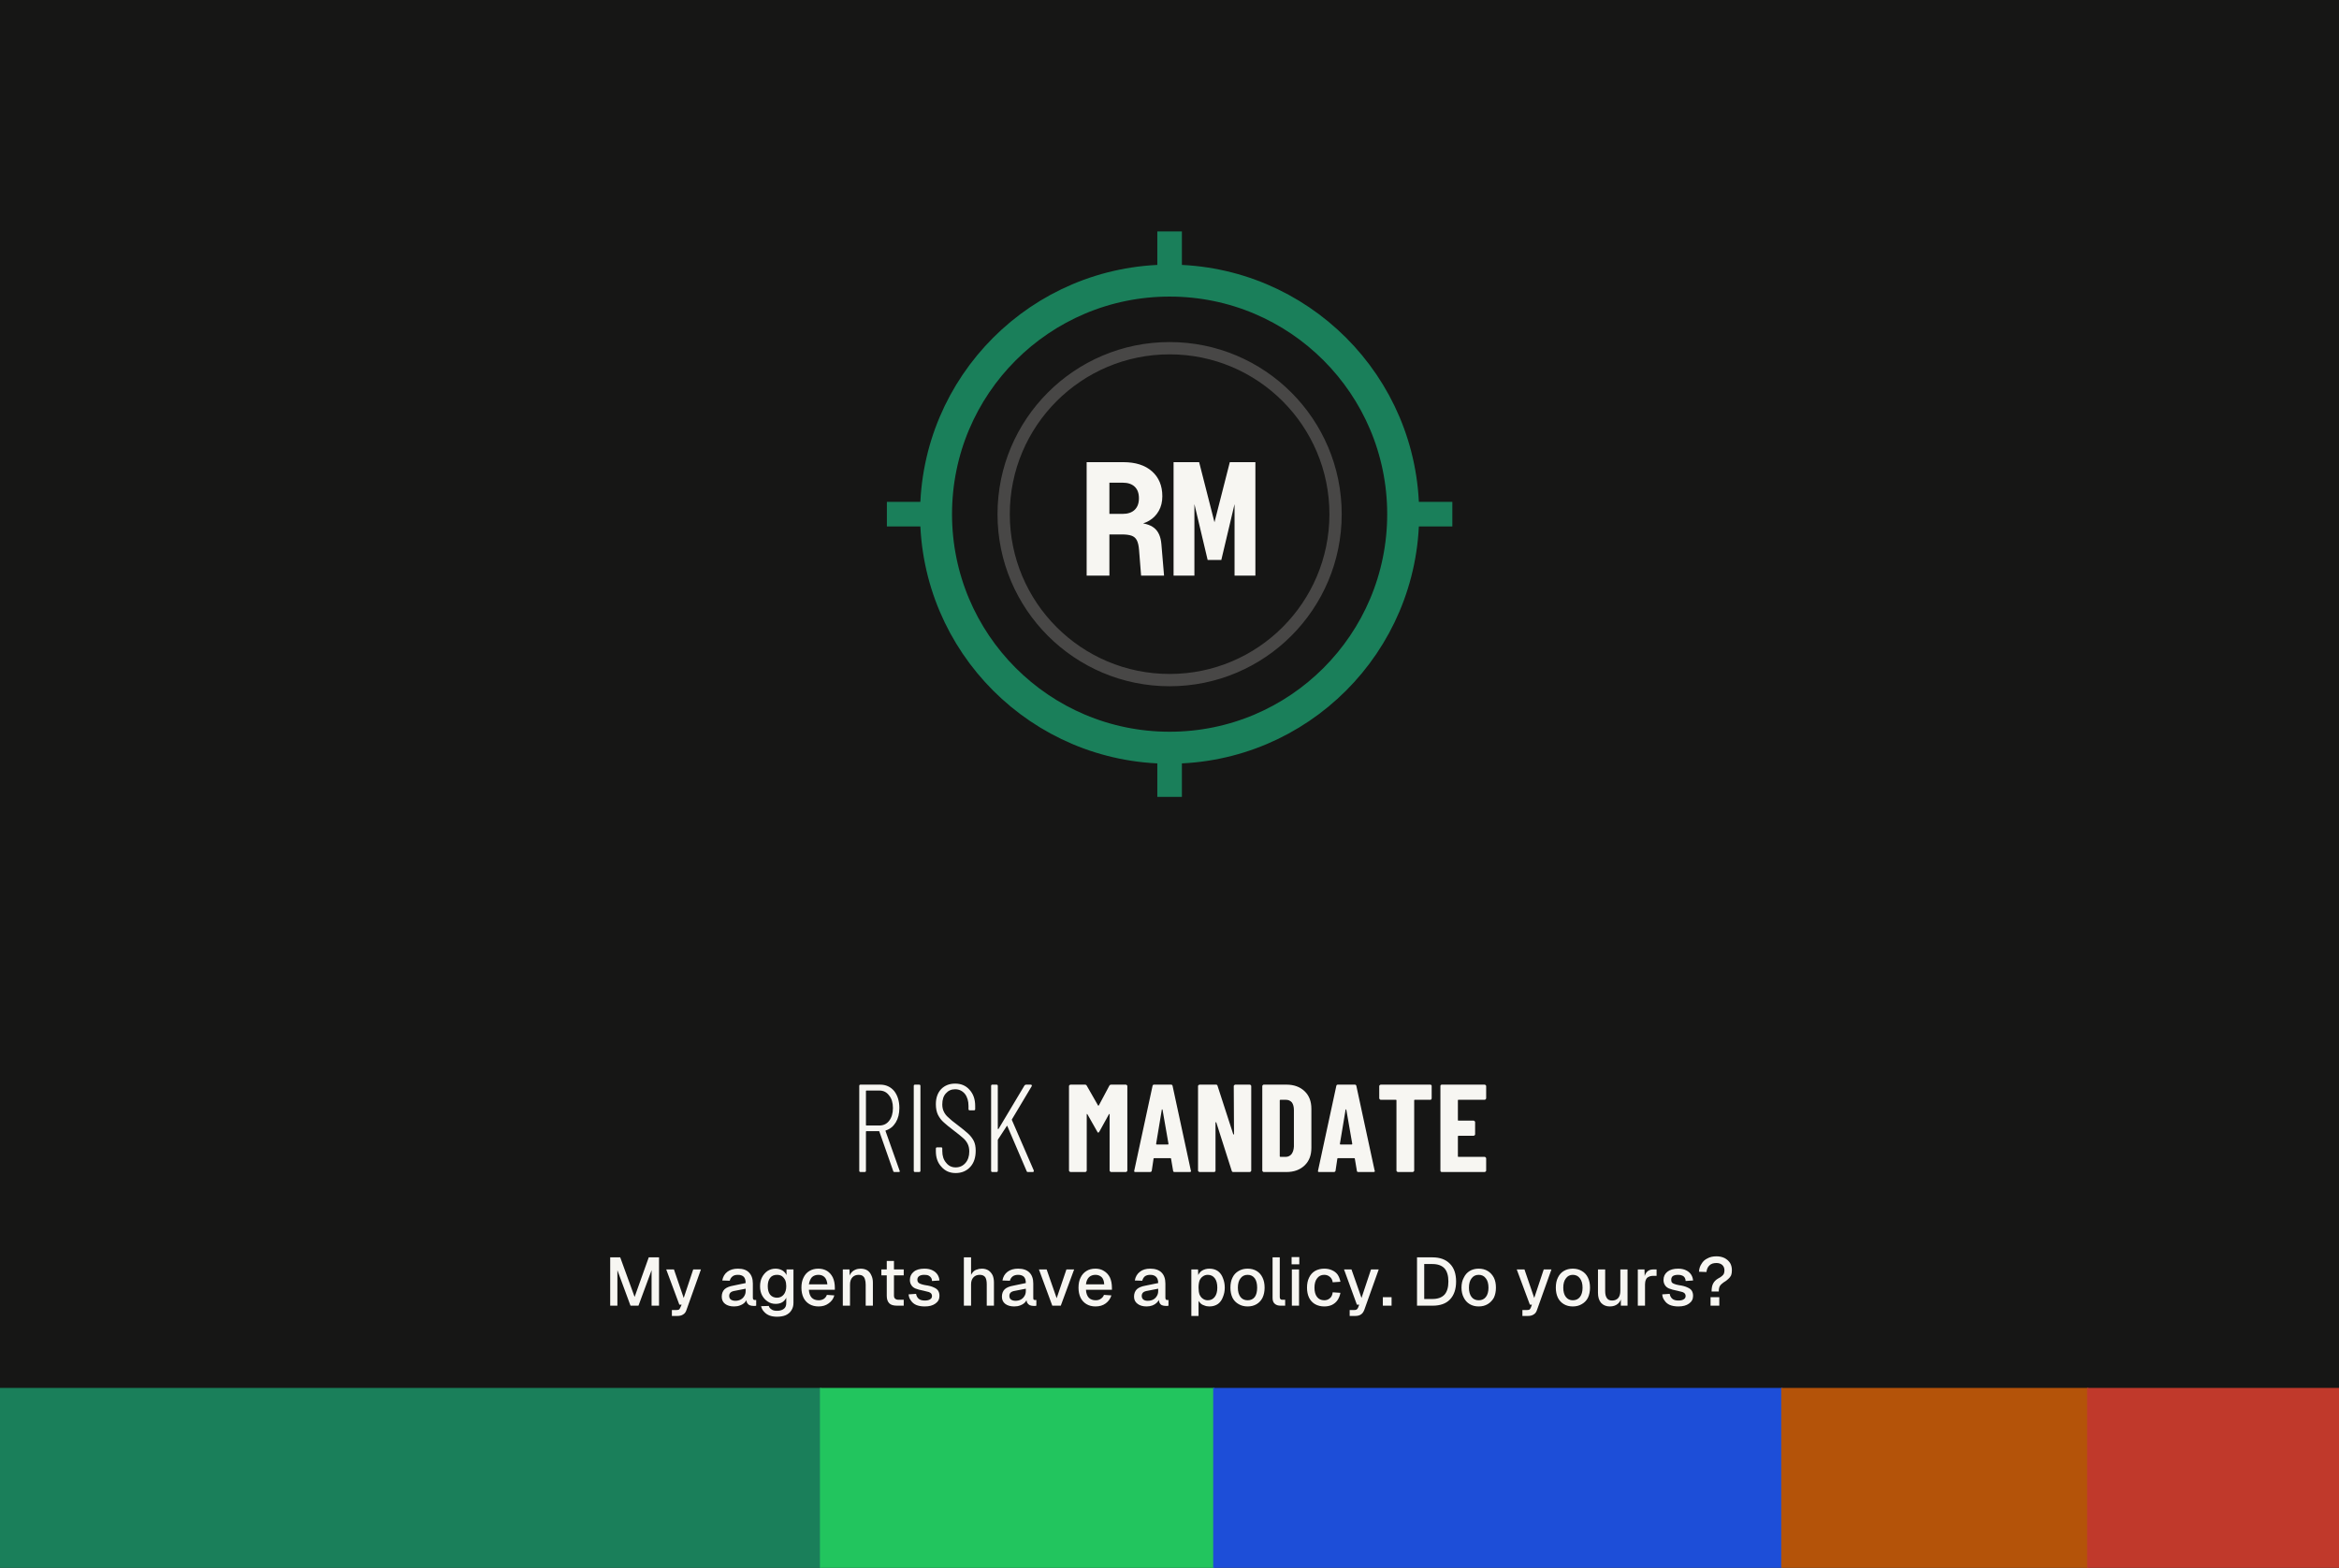
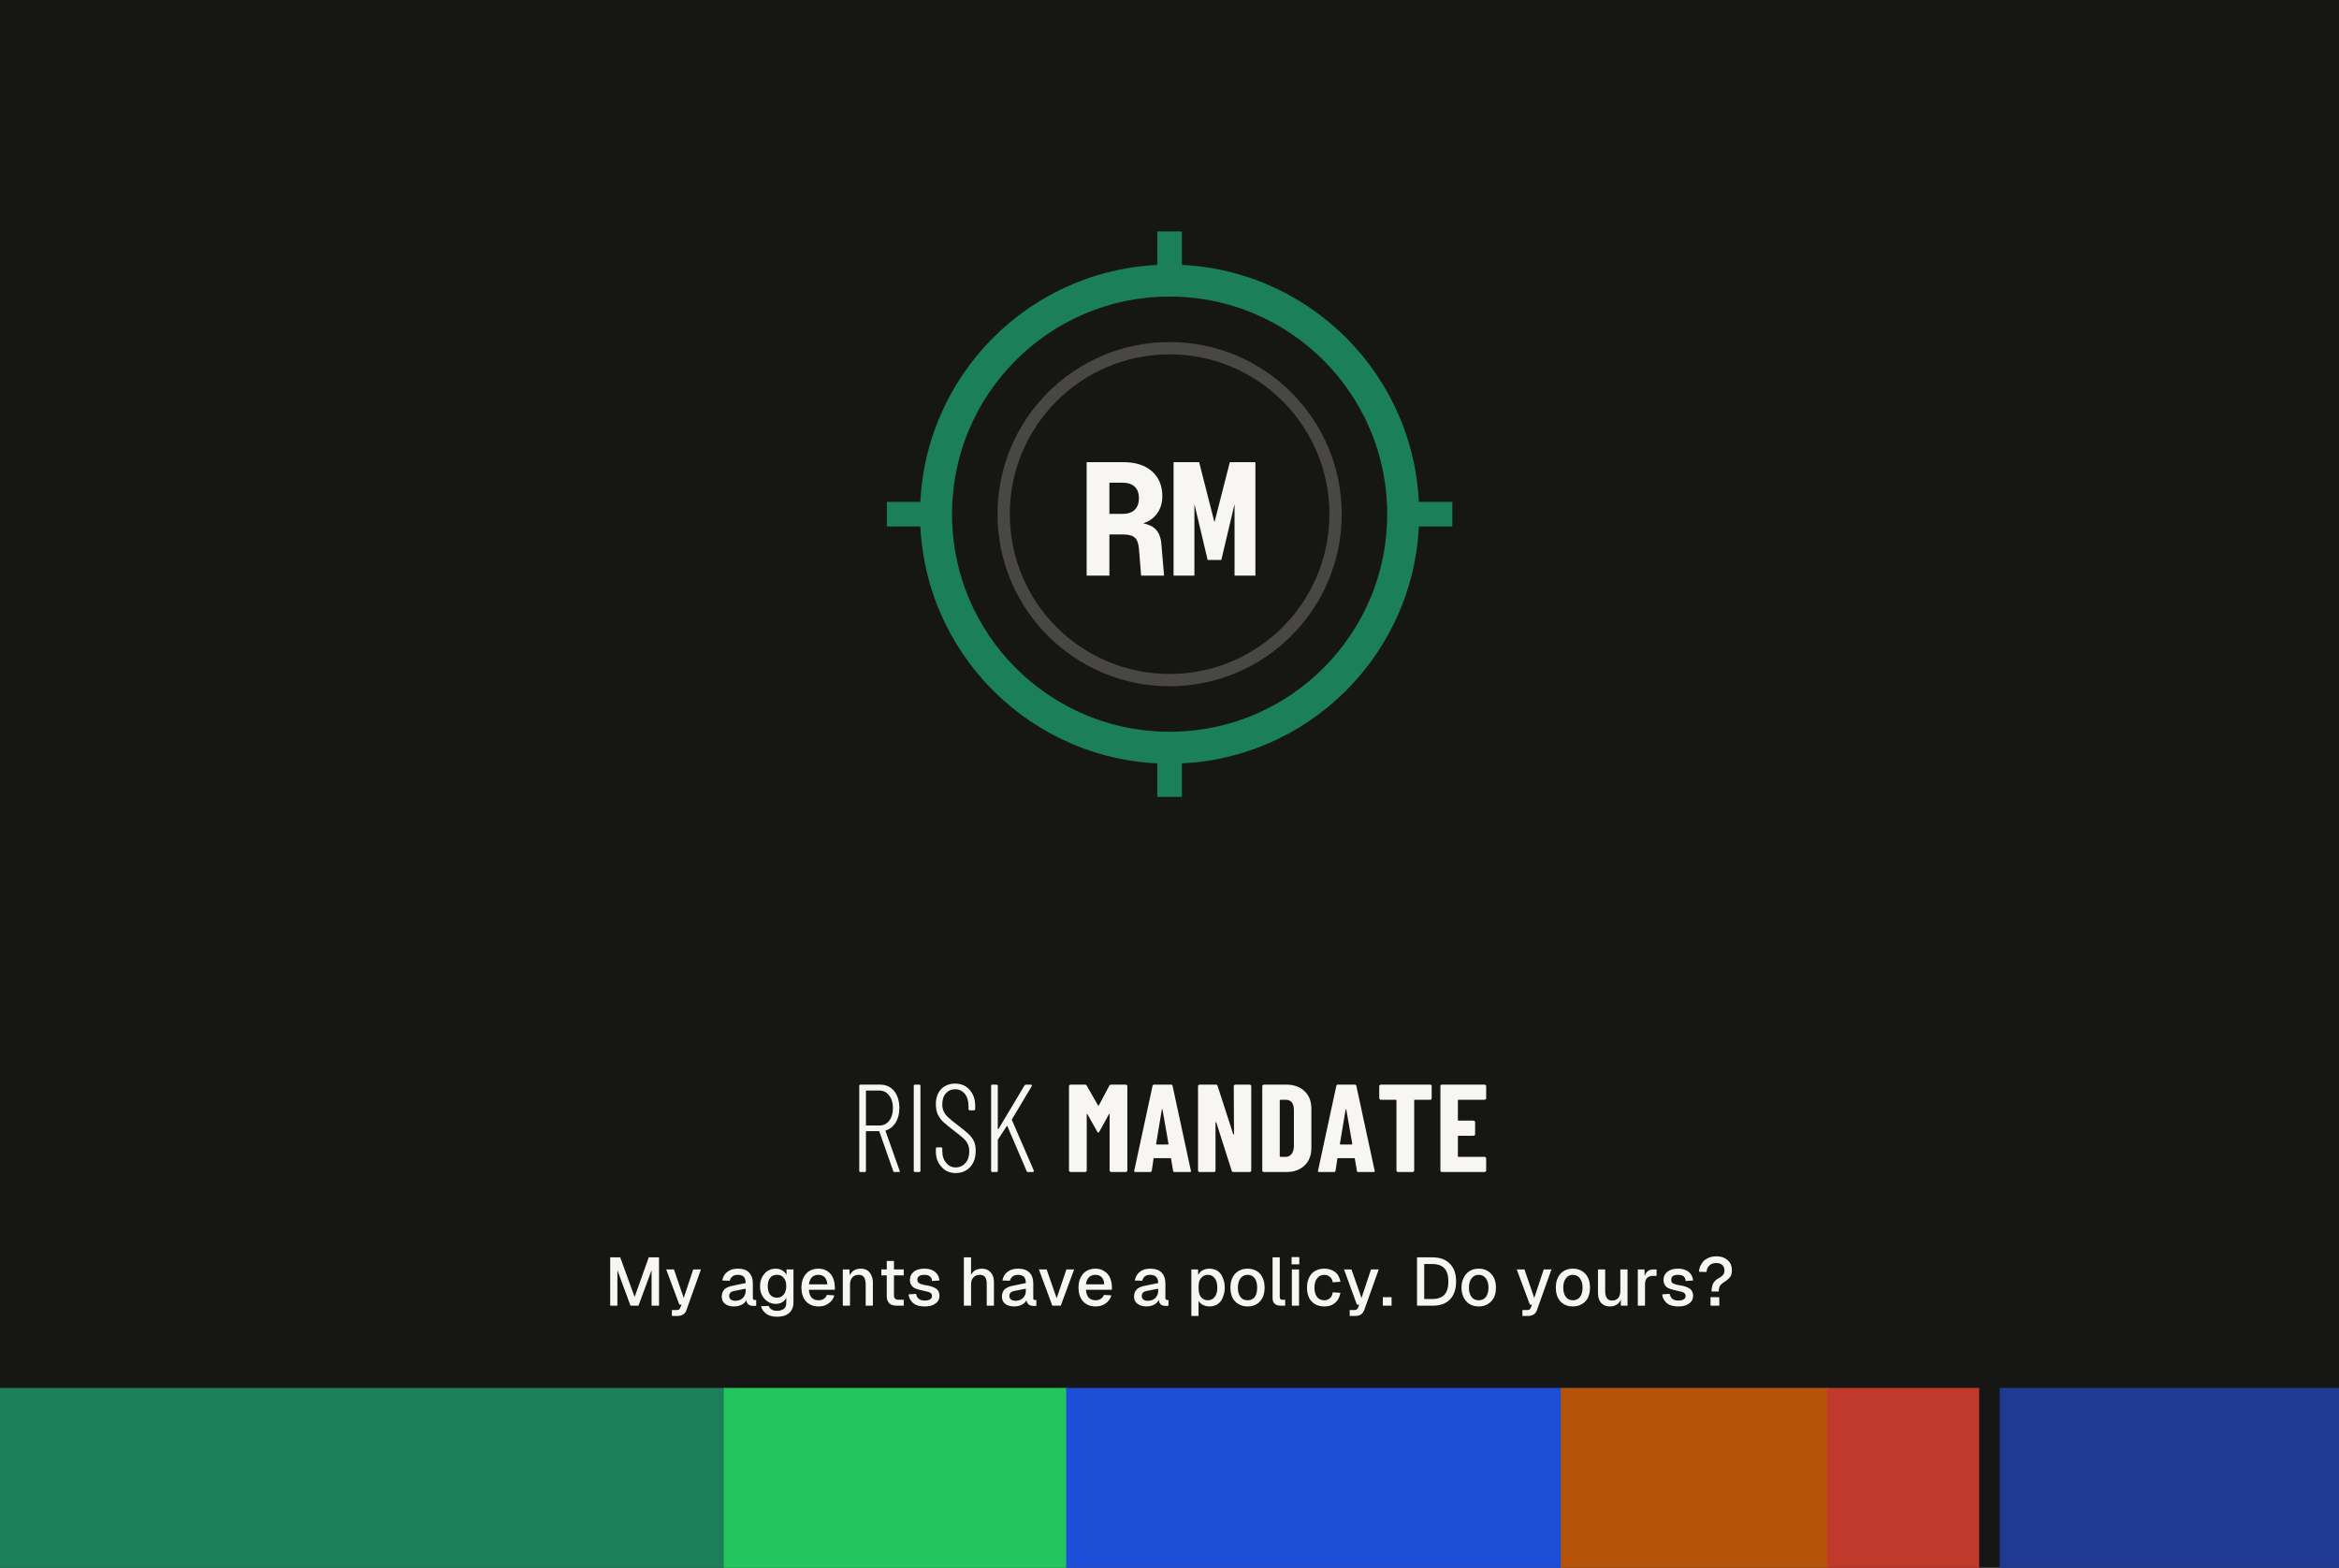
<svg xmlns="http://www.w3.org/2000/svg" width="91mm" height="61mm" viewBox="0 0 91 61">
  <rect x="0" y="0" width="91" height="61" fill="#161615" />
  <g id="rm-logo" class="safe" data-role="logo" data-cut="knockout" data-d="22" data-src="brand/riskmandate-mark-knockout.svg" transform="translate(30.2,4.7) scale(0.478261)">
    <circle cx="32" cy="32" r="19" stroke="#1A7F5A" stroke-width="2.6" fill="none" />
    <circle cx="32" cy="32" r="13.5" stroke="#484746" stroke-width="1" fill="none" />
    <g stroke="#1A7F5A" stroke-width="2">
      <line x1="32" y1="9" x2="32" y2="14" />
      <line x1="32" y1="50" x2="32" y2="55" />
      <line x1="9" y1="32" x2="14" y2="32" />
      <line x1="50" y1="32" x2="55" y2="32" />
    </g>
    <path d="M25.251 37.000L25.251 27.770L28.230 27.770C29.227 27.770 30.006 28.019 30.566 28.516C31.127 29.014 31.408 29.689 31.408 30.542C31.408 30.996 31.312 31.392 31.120 31.731C30.929 32.070 30.669 32.336 30.342 32.529C30.014 32.723 29.652 32.835 29.255 32.866L29.203 32.694C29.891 32.708 30.404 32.850 30.743 33.121C31.082 33.391 31.278 33.826 31.330 34.426L31.548 37.000L29.681 37.000L29.515 34.920C29.489 34.572 29.428 34.306 29.333 34.123C29.237 33.940 29.092 33.815 28.896 33.749C28.700 33.682 28.437 33.649 28.106 33.649L27.102 33.649L27.102 37.000ZM27.102 31.979L28.168 31.979C28.601 31.979 28.932 31.868 29.161 31.645C29.390 31.423 29.504 31.109 29.504 30.705C29.504 30.298 29.390 29.985 29.161 29.767C28.932 29.548 28.601 29.439 28.168 29.439L27.102 29.439ZM35.094 35.726L33.788 30.214L34.017 30.167L34.017 37.000L32.322 37.000L32.322 27.770L34.402 27.770L35.894 33.615L35.406 33.615L36.898 27.770L38.978 27.770L38.978 37.000L37.283 37.000L37.283 30.167L37.512 30.214L36.206 35.726Z" fill="#F7F6F2" />
  </g>
  <path class="safe" data-role="wordmark" d="M34.75 45.56 34.21 44.02Q34.21 44.01 34.19 44.01H33.71Q33.69 44.01 33.69 44.03V45.55Q33.69 45.6 33.64 45.6H33.48Q33.43 45.6 33.43 45.55V42.25Q33.43 42.2 33.48 42.2H34.24Q34.58 42.2 34.79 42.45Q34.99 42.71 34.99 43.11Q34.99 43.44 34.85 43.67Q34.71 43.9 34.47 43.98Q34.45 43.98 34.45 44L35 45.55L35.01 45.57Q35.01 45.6 34.96 45.6H34.8Q34.76 45.6 34.75 45.56ZM33.69 42.45V43.77Q33.69 43.79 33.71 43.79H34.21Q34.45 43.79 34.59 43.61Q34.74 43.42 34.74 43.11Q34.74 42.8 34.59 42.62Q34.45 42.43 34.21 42.43H33.71Q33.69 42.43 33.69 42.45ZM35.55 45.55V42.25Q35.55 42.2 35.6 42.2H35.76Q35.81 42.2 35.81 42.25V45.55Q35.81 45.6 35.76 45.6H35.6Q35.55 45.6 35.55 45.55ZM36.41 44.79V44.69Q36.41 44.64 36.46 44.64H36.62Q36.66 44.64 36.66 44.69V44.78Q36.66 45.07 36.81 45.24Q36.95 45.42 37.18 45.42Q37.41 45.42 37.56 45.25Q37.71 45.08 37.71 44.8Q37.71 44.62 37.64 44.49Q37.57 44.36 37.46 44.27Q37.35 44.17 37.1 43.98Q36.85 43.79 36.72 43.67Q36.58 43.55 36.49 43.37Q36.41 43.2 36.41 42.96Q36.41 42.59 36.62 42.37Q36.83 42.16 37.16 42.16Q37.51 42.16 37.72 42.4Q37.94 42.64 37.94 43.03V43.15Q37.94 43.2 37.89 43.2H37.73Q37.68 43.2 37.68 43.15V43.03Q37.68 42.74 37.54 42.56Q37.39 42.38 37.16 42.38Q36.94 42.38 36.8 42.54Q36.66 42.69 36.66 42.97Q36.66 43.13 36.72 43.25Q36.78 43.38 36.9 43.48Q37.01 43.59 37.24 43.76Q37.53 43.98 37.67 44.11Q37.81 44.24 37.89 44.4Q37.96 44.55 37.96 44.77Q37.96 45.17 37.75 45.4Q37.53 45.64 37.18 45.64Q36.84 45.64 36.63 45.4Q36.41 45.17 36.41 44.79ZM38.56 45.55V42.25Q38.56 42.2 38.61 42.2H38.77Q38.82 42.2 38.82 42.25V43.91Q38.82 43.93 38.83 43.93Q38.84 43.93 38.85 43.92L39.86 42.23Q39.89 42.2 39.92 42.2H40.1Q40.13 42.2 40.14 42.22Q40.15 42.23 40.14 42.26L39.37 43.55Q39.36 43.56 39.37 43.58L40.22 45.54L40.22 45.56Q40.22 45.6 40.18 45.6H39.99Q39.95 45.6 39.94 45.56L39.19 43.81Q39.19 43.79 39.17 43.81L38.83 44.33Q38.82 44.34 38.82 44.36V45.55Q38.82 45.6 38.77 45.6H38.61Q38.56 45.6 38.56 45.55Z" fill="#F7F6F2" />
  <path class="safe" data-role="wordmark" d="M43.24 42.2H43.8Q43.82 42.2 43.84 42.22Q43.86 42.23 43.86 42.26V45.54Q43.86 45.57 43.84 45.58Q43.82 45.6 43.8 45.6H43.23Q43.21 45.6 43.19 45.58Q43.17 45.57 43.17 45.54V43.36Q43.17 43.34 43.16 43.34Q43.15 43.34 43.14 43.36L42.77 44.03Q42.74 44.07 42.73 44.07Q42.71 44.07 42.69 44.03L42.31 43.36Q42.3 43.34 42.29 43.34Q42.28 43.34 42.28 43.36V45.54Q42.28 45.57 42.26 45.58Q42.25 45.6 42.22 45.6H41.65Q41.63 45.6 41.61 45.58Q41.59 45.57 41.59 45.54V42.26Q41.59 42.23 41.61 42.22Q41.63 42.2 41.65 42.2H42.21Q42.26 42.2 42.28 42.24L42.72 43.01Q42.73 43.03 42.75 43.01L43.16 42.24Q43.18 42.2 43.24 42.2ZM45.64 45.55 45.56 45.08Q45.56 45.06 45.53 45.06H44.91Q44.88 45.06 44.88 45.08L44.81 45.55Q44.8 45.6 44.74 45.6H44.17Q44.11 45.6 44.13 45.54L44.84 42.25Q44.85 42.2 44.9 42.2H45.56Q45.61 42.2 45.62 42.25L46.33 45.54L46.34 45.56Q46.34 45.6 46.28 45.6H45.7Q45.64 45.6 45.64 45.55ZM45 44.53H45.44Q45.46 44.53 45.46 44.5L45.23 43.18Q45.22 43.16 45.21 43.16Q45.2 43.16 45.2 43.18L44.98 44.5Q44.98 44.53 45 44.53ZM48.06 42.2H48.62Q48.65 42.2 48.66 42.22Q48.68 42.23 48.68 42.26V45.54Q48.68 45.57 48.66 45.58Q48.65 45.6 48.62 45.6H47.98Q47.93 45.6 47.92 45.55L47.32 43.67Q47.31 43.66 47.3 43.66Q47.29 43.66 47.29 43.68L47.29 45.54Q47.29 45.57 47.28 45.58Q47.26 45.6 47.23 45.6H46.67Q46.65 45.6 46.63 45.58Q46.61 45.57 46.61 45.54V42.26Q46.61 42.23 46.63 42.22Q46.65 42.2 46.67 42.2H47.31Q47.36 42.2 47.37 42.25L47.98 44.13Q47.98 44.14 47.99 44.14Q48.01 44.14 48.01 44.12L48 42.26Q48 42.23 48.02 42.22Q48.04 42.2 48.06 42.2ZM49.11 45.54V42.26Q49.11 42.23 49.13 42.22Q49.14 42.2 49.17 42.2H50.05Q50.49 42.2 50.76 42.46Q51.02 42.71 51.02 43.14V44.66Q51.02 45.09 50.76 45.34Q50.49 45.6 50.05 45.6H49.17Q49.14 45.6 49.13 45.58Q49.11 45.57 49.11 45.54ZM49.82 45.01 50.04 45.01Q50.17 45 50.25 44.9Q50.33 44.79 50.34 44.61V43.19Q50.34 43 50.26 42.89Q50.17 42.79 50.03 42.79H49.82Q49.79 42.79 49.79 42.81V44.99Q49.79 45.01 49.82 45.01ZM52.79 45.55 52.71 45.08Q52.71 45.06 52.68 45.06H52.06Q52.03 45.06 52.03 45.08L51.96 45.55Q51.95 45.6 51.89 45.6H51.32Q51.26 45.6 51.28 45.54L51.99 42.25Q52 42.2 52.05 42.2H52.71Q52.76 42.2 52.77 42.25L53.48 45.54L53.49 45.56Q53.49 45.6 53.43 45.6H52.85Q52.79 45.6 52.79 45.55ZM52.15 44.53H52.59Q52.61 44.53 52.61 44.5L52.38 43.18Q52.37 43.16 52.36 43.16Q52.35 43.16 52.35 43.18L52.13 44.5Q52.13 44.53 52.15 44.53ZM55.7 42.26V42.73Q55.7 42.75 55.69 42.77Q55.67 42.79 55.65 42.79H55.04Q55.02 42.79 55.02 42.81V45.54Q55.02 45.57 55 45.58Q54.98 45.6 54.96 45.6H54.39Q54.36 45.6 54.35 45.58Q54.33 45.57 54.33 45.54V42.81Q54.33 42.79 54.31 42.79H53.72Q53.7 42.79 53.68 42.77Q53.66 42.75 53.66 42.73V42.26Q53.66 42.23 53.68 42.22Q53.7 42.2 53.72 42.2H55.65Q55.67 42.2 55.69 42.22Q55.7 42.23 55.7 42.26ZM57.76 42.79H56.74Q56.72 42.79 56.72 42.81V43.58Q56.72 43.6 56.74 43.6H57.33Q57.35 43.6 57.37 43.62Q57.39 43.64 57.39 43.66V44.13Q57.39 44.16 57.37 44.17Q57.35 44.19 57.33 44.19H56.74Q56.72 44.19 56.72 44.22V44.99Q56.72 45.01 56.74 45.01H57.76Q57.78 45.01 57.8 45.03Q57.82 45.05 57.82 45.07V45.54Q57.82 45.57 57.8 45.58Q57.78 45.6 57.76 45.6H56.09Q56.07 45.6 56.05 45.58Q56.04 45.57 56.04 45.54V42.26Q56.04 42.23 56.05 42.22Q56.07 42.2 56.09 42.2H57.76Q57.78 42.2 57.8 42.22Q57.82 42.23 57.82 42.26V42.73Q57.82 42.75 57.8 42.77Q57.78 42.79 57.76 42.79Z" fill="#F7F6F2" />
  <path class="safe" data-role="line" d="M23.74 50.8V48.92H24.13L24.69 50.46L25.24 48.92H25.64V50.8H25.35V49.42L24.84 50.8H24.53L24.02 49.42V50.8ZM26.14 51.2V50.97H26.31Q26.38 50.97 26.42 50.95Q26.45 50.92 26.47 50.87L26.52 50.76H26.43L25.92 49.39H26.22L26.6 50.5L26.97 49.39H27.27L26.71 50.96Q26.67 51.09 26.58 51.14Q26.5 51.2 26.35 51.2ZM28.56 50.83Q28.34 50.83 28.21 50.73Q28.08 50.63 28.08 50.45Q28.08 50.27 28.19 50.16Q28.3 50.06 28.53 50.02L29.01 49.92Q29.01 49.76 28.94 49.68Q28.86 49.6 28.71 49.6Q28.57 49.6 28.5 49.66Q28.42 49.72 28.39 49.83L28.1 49.82Q28.14 49.6 28.3 49.48Q28.46 49.36 28.71 49.36Q29 49.36 29.14 49.51Q29.29 49.66 29.29 49.94V50.49Q29.29 50.54 29.31 50.56Q29.33 50.58 29.37 50.58H29.42V50.8Q29.41 50.8 29.38 50.81Q29.35 50.81 29.32 50.81Q29.23 50.81 29.16 50.78Q29.1 50.75 29.06 50.68Q29.03 50.61 29.03 50.5L29.06 50.51Q29.04 50.61 28.97 50.68Q28.9 50.75 28.79 50.79Q28.69 50.83 28.56 50.83ZM28.61 50.61Q28.73 50.61 28.82 50.56Q28.91 50.51 28.96 50.42Q29.01 50.34 29.01 50.23V50.14L28.6 50.22Q28.47 50.24 28.42 50.29Q28.37 50.34 28.37 50.42Q28.37 50.51 28.43 50.56Q28.5 50.61 28.61 50.61ZM30.23 51.23Q30.06 51.23 29.93 51.18Q29.81 51.13 29.73 51.04Q29.64 50.95 29.61 50.82L29.91 50.81Q29.93 50.89 30.01 50.94Q30.08 51 30.23 51Q30.4 51 30.5 50.92Q30.59 50.85 30.59 50.7V50.49Q30.54 50.6 30.43 50.67Q30.32 50.73 30.18 50.73Q30 50.73 29.87 50.64Q29.73 50.55 29.65 50.4Q29.57 50.25 29.57 50.05Q29.57 49.84 29.65 49.69Q29.73 49.54 29.86 49.45Q30 49.36 30.17 49.36Q30.32 49.36 30.44 49.43Q30.55 49.5 30.6 49.61V49.39H30.87V50.69Q30.87 50.86 30.79 50.98Q30.72 51.1 30.57 51.17Q30.43 51.23 30.23 51.23ZM30.23 50.49Q30.39 50.49 30.49 50.37Q30.59 50.25 30.59 50.04Q30.59 49.91 30.55 49.81Q30.5 49.71 30.42 49.65Q30.34 49.6 30.23 49.6Q30.05 49.6 29.96 49.72Q29.87 49.84 29.87 50.04Q29.87 50.25 29.96 50.37Q30.06 50.49 30.23 50.49ZM31.85 50.83Q31.64 50.83 31.49 50.74Q31.34 50.65 31.26 50.49Q31.18 50.32 31.18 50.1Q31.18 49.87 31.26 49.71Q31.34 49.54 31.49 49.45Q31.64 49.36 31.84 49.36Q32.03 49.36 32.18 49.45Q32.32 49.54 32.4 49.7Q32.48 49.87 32.48 50.11V50.18H31.47Q31.48 50.38 31.58 50.49Q31.68 50.59 31.85 50.59Q31.97 50.59 32.06 50.53Q32.14 50.47 32.17 50.38L32.46 50.4Q32.41 50.59 32.24 50.71Q32.08 50.83 31.85 50.83ZM31.47 49.97H32.19Q32.17 49.78 32.08 49.69Q31.99 49.6 31.84 49.6Q31.69 49.6 31.59 49.69Q31.5 49.79 31.47 49.97ZM32.79 50.8V49.39H33.05L33.06 49.77L33.02 49.75Q33.05 49.61 33.11 49.53Q33.18 49.44 33.28 49.4Q33.37 49.36 33.48 49.36Q33.64 49.36 33.75 49.43Q33.85 49.5 33.9 49.62Q33.96 49.74 33.96 49.9V50.8H33.68V49.98Q33.68 49.86 33.65 49.77Q33.63 49.69 33.56 49.64Q33.5 49.6 33.41 49.6Q33.26 49.6 33.17 49.69Q33.07 49.79 33.07 49.98V50.8ZM34.9 50.8Q34.69 50.8 34.6 50.71Q34.5 50.61 34.5 50.42V49.06H34.78V50.4Q34.78 50.5 34.83 50.53Q34.87 50.57 34.96 50.57H35.16V50.8ZM34.29 49.62V49.39H35.16V49.62ZM35.98 50.83Q35.78 50.83 35.64 50.77Q35.51 50.71 35.44 50.6Q35.36 50.5 35.35 50.36L35.64 50.34Q35.66 50.46 35.74 50.53Q35.82 50.6 35.98 50.6Q36.12 50.6 36.19 50.55Q36.26 50.51 36.26 50.42Q36.26 50.37 36.23 50.33Q36.21 50.3 36.14 50.27Q36.07 50.25 35.94 50.22Q35.73 50.18 35.61 50.13Q35.5 50.08 35.45 49.99Q35.4 49.91 35.4 49.8Q35.4 49.6 35.55 49.48Q35.69 49.36 35.97 49.36Q36.16 49.36 36.29 49.43Q36.41 49.49 36.48 49.6Q36.54 49.7 36.55 49.82L36.26 49.84Q36.26 49.77 36.23 49.72Q36.19 49.66 36.13 49.63Q36.07 49.6 35.96 49.6Q35.83 49.6 35.76 49.65Q35.69 49.7 35.69 49.79Q35.69 49.85 35.72 49.89Q35.75 49.93 35.81 49.95Q35.88 49.98 35.99 50Q36.21 50.03 36.33 50.09Q36.45 50.14 36.5 50.22Q36.55 50.3 36.55 50.42Q36.55 50.61 36.39 50.72Q36.24 50.83 35.98 50.83ZM37.5 50.8V48.92H37.78V49.71L37.75 49.7Q37.77 49.59 37.84 49.51Q37.9 49.43 37.99 49.4Q38.09 49.36 38.2 49.36Q38.35 49.36 38.46 49.43Q38.56 49.5 38.62 49.62Q38.67 49.74 38.67 49.9V50.8H38.39V49.97Q38.39 49.78 38.33 49.69Q38.26 49.6 38.12 49.6Q37.97 49.6 37.88 49.69Q37.78 49.79 37.78 49.97V50.8ZM39.46 50.83Q39.24 50.83 39.11 50.73Q38.98 50.63 38.98 50.45Q38.98 50.27 39.09 50.16Q39.2 50.06 39.43 50.02L39.91 49.92Q39.91 49.76 39.84 49.68Q39.76 49.6 39.61 49.6Q39.48 49.6 39.4 49.66Q39.32 49.72 39.29 49.83L39 49.82Q39.04 49.6 39.2 49.48Q39.36 49.36 39.61 49.36Q39.9 49.36 40.05 49.51Q40.2 49.66 40.2 49.94V50.49Q40.2 50.54 40.21 50.56Q40.23 50.58 40.27 50.58H40.32V50.8Q40.31 50.8 40.28 50.81Q40.25 50.81 40.22 50.81Q40.13 50.81 40.06 50.78Q40 50.75 39.96 50.68Q39.93 50.61 39.93 50.5L39.96 50.51Q39.94 50.61 39.87 50.68Q39.8 50.75 39.69 50.79Q39.59 50.83 39.46 50.83ZM39.51 50.61Q39.63 50.61 39.72 50.56Q39.81 50.51 39.86 50.42Q39.91 50.34 39.91 50.23V50.14L39.5 50.22Q39.37 50.24 39.32 50.29Q39.27 50.34 39.27 50.42Q39.27 50.51 39.33 50.56Q39.4 50.61 39.51 50.61ZM40.94 50.8 40.42 49.39H40.72L41.11 50.51L41.49 49.39H41.79L41.27 50.8ZM42.62 50.83Q42.42 50.83 42.27 50.74Q42.12 50.65 42.04 50.49Q41.96 50.32 41.96 50.1Q41.96 49.87 42.04 49.71Q42.12 49.54 42.27 49.45Q42.41 49.36 42.62 49.36Q42.81 49.36 42.95 49.45Q43.1 49.54 43.18 49.7Q43.26 49.87 43.26 50.11V50.18H42.25Q42.26 50.38 42.36 50.49Q42.46 50.59 42.63 50.59Q42.75 50.59 42.83 50.53Q42.92 50.47 42.95 50.38L43.24 50.4Q43.18 50.59 43.02 50.71Q42.86 50.83 42.62 50.83ZM42.25 49.97H42.96Q42.95 49.78 42.86 49.69Q42.76 49.6 42.62 49.6Q42.47 49.6 42.37 49.69Q42.27 49.79 42.25 49.97ZM44.61 50.83Q44.39 50.83 44.26 50.73Q44.12 50.63 44.12 50.45Q44.12 50.27 44.23 50.16Q44.34 50.06 44.57 50.02L45.06 49.92Q45.06 49.76 44.98 49.68Q44.9 49.6 44.75 49.6Q44.62 49.6 44.54 49.66Q44.47 49.72 44.44 49.83L44.15 49.82Q44.19 49.6 44.35 49.48Q44.5 49.36 44.75 49.36Q45.04 49.36 45.19 49.51Q45.34 49.66 45.34 49.94V50.49Q45.34 50.54 45.36 50.56Q45.37 50.58 45.41 50.58H45.46V50.8Q45.45 50.8 45.42 50.81Q45.39 50.81 45.36 50.81Q45.27 50.81 45.2 50.78Q45.14 50.75 45.11 50.68Q45.08 50.61 45.08 50.5L45.11 50.51Q45.08 50.61 45.01 50.68Q44.94 50.75 44.84 50.79Q44.73 50.83 44.61 50.83ZM44.65 50.61Q44.78 50.61 44.87 50.56Q44.96 50.51 45.01 50.42Q45.06 50.34 45.06 50.23V50.14L44.65 50.22Q44.52 50.24 44.47 50.29Q44.42 50.34 44.42 50.42Q44.42 50.51 44.48 50.56Q44.54 50.61 44.65 50.61ZM46.35 51.2V49.39H46.61L46.62 49.69L46.59 49.68Q46.64 49.52 46.76 49.44Q46.89 49.36 47.05 49.36Q47.25 49.36 47.39 49.46Q47.52 49.56 47.58 49.73Q47.65 49.9 47.65 50.1Q47.65 50.29 47.58 50.46Q47.52 50.63 47.39 50.73Q47.25 50.83 47.05 50.83Q46.94 50.83 46.85 50.79Q46.75 50.76 46.69 50.69Q46.62 50.62 46.6 50.53L46.63 50.5V51.2ZM46.99 50.59Q47.16 50.59 47.26 50.46Q47.36 50.33 47.36 50.1Q47.36 49.86 47.26 49.73Q47.16 49.6 46.99 49.6Q46.88 49.6 46.8 49.66Q46.72 49.71 46.67 49.82Q46.63 49.93 46.63 50.1Q46.63 50.26 46.67 50.37Q46.72 50.48 46.8 50.53Q46.88 50.59 46.99 50.59ZM48.54 50.83Q48.34 50.83 48.19 50.74Q48.03 50.65 47.95 50.49Q47.87 50.32 47.87 50.1Q47.87 49.87 47.95 49.71Q48.03 49.54 48.19 49.45Q48.34 49.36 48.54 49.36Q48.74 49.36 48.89 49.45Q49.04 49.54 49.12 49.71Q49.2 49.87 49.2 50.1Q49.2 50.32 49.12 50.49Q49.04 50.65 48.89 50.74Q48.74 50.83 48.54 50.83ZM48.54 50.59Q48.72 50.59 48.82 50.46Q48.91 50.33 48.91 50.1Q48.91 49.87 48.82 49.74Q48.72 49.6 48.54 49.6Q48.36 49.6 48.26 49.74Q48.16 49.87 48.16 50.1Q48.16 50.33 48.26 50.46Q48.36 50.59 48.54 50.59ZM49.82 50.8Q49.68 50.8 49.6 50.73Q49.51 50.66 49.51 50.5V48.92H49.79V50.47Q49.79 50.52 49.82 50.55Q49.84 50.57 49.89 50.57H50V50.8ZM50.26 50.8V49.39H50.54V50.8ZM50.25 49.19V48.91H50.55V49.19ZM51.52 50.83Q51.32 50.83 51.16 50.74Q51.01 50.65 50.93 50.49Q50.85 50.32 50.85 50.1Q50.85 49.87 50.93 49.71Q51.01 49.54 51.16 49.45Q51.32 49.36 51.52 49.36Q51.69 49.36 51.82 49.42Q51.96 49.48 52.04 49.59Q52.12 49.71 52.15 49.87L51.85 49.89Q51.83 49.75 51.74 49.68Q51.65 49.6 51.52 49.6Q51.34 49.6 51.24 49.74Q51.14 49.87 51.14 50.1Q51.14 50.33 51.24 50.46Q51.34 50.59 51.52 50.59Q51.65 50.59 51.74 50.51Q51.83 50.44 51.85 50.28L52.15 50.3Q52.12 50.46 52.04 50.58Q51.96 50.7 51.82 50.77Q51.69 50.83 51.52 50.83ZM52.51 51.2V50.97H52.68Q52.75 50.97 52.78 50.95Q52.82 50.92 52.84 50.87L52.88 50.76H52.79L52.29 49.39H52.58L52.97 50.5L53.34 49.39H53.64L53.08 50.96Q53.03 51.09 52.95 51.14Q52.87 51.2 52.72 51.2ZM53.8 50.8V50.47H54.14V50.8ZM55.13 50.8V48.92H55.73Q56.17 48.92 56.41 49.17Q56.65 49.41 56.65 49.86Q56.65 50.31 56.41 50.56Q56.18 50.8 55.74 50.8ZM55.41 50.54H55.73Q56.04 50.54 56.2 50.37Q56.35 50.2 56.35 49.86Q56.35 49.52 56.2 49.35Q56.04 49.18 55.73 49.18H55.41ZM57.53 50.83Q57.33 50.83 57.18 50.74Q57.03 50.65 56.95 50.49Q56.86 50.32 56.86 50.1Q56.86 49.87 56.95 49.71Q57.03 49.54 57.18 49.45Q57.33 49.36 57.53 49.36Q57.73 49.36 57.88 49.45Q58.03 49.54 58.12 49.71Q58.2 49.87 58.2 50.1Q58.2 50.32 58.12 50.49Q58.03 50.65 57.88 50.74Q57.73 50.83 57.53 50.83ZM57.53 50.59Q57.71 50.59 57.81 50.46Q57.91 50.33 57.91 50.1Q57.91 49.87 57.81 49.74Q57.71 49.6 57.53 49.6Q57.35 49.6 57.25 49.74Q57.15 49.87 57.15 50.1Q57.15 50.33 57.25 50.46Q57.35 50.59 57.53 50.59ZM59.23 51.2V50.97H59.4Q59.47 50.97 59.51 50.95Q59.54 50.92 59.56 50.87L59.6 50.76H59.52L59.01 49.39H59.31L59.69 50.5L60.06 49.39H60.36L59.8 50.96Q59.76 51.09 59.67 51.14Q59.59 51.2 59.44 51.2ZM61.19 50.83Q60.99 50.83 60.84 50.74Q60.69 50.65 60.61 50.49Q60.53 50.32 60.53 50.1Q60.53 49.87 60.61 49.71Q60.69 49.54 60.84 49.45Q60.99 49.36 61.19 49.36Q61.39 49.36 61.54 49.45Q61.7 49.54 61.78 49.71Q61.86 49.87 61.86 50.1Q61.86 50.32 61.78 50.49Q61.7 50.65 61.54 50.74Q61.39 50.83 61.19 50.83ZM61.19 50.59Q61.37 50.59 61.47 50.46Q61.57 50.33 61.57 50.1Q61.57 49.87 61.47 49.74Q61.37 49.6 61.19 49.6Q61.02 49.6 60.92 49.74Q60.82 49.87 60.82 50.1Q60.82 50.33 60.92 50.46Q61.02 50.59 61.19 50.59ZM62.63 50.83Q62.42 50.83 62.29 50.69Q62.17 50.55 62.17 50.3V49.39H62.45V50.23Q62.45 50.42 62.52 50.51Q62.58 50.6 62.72 50.6Q62.87 50.6 62.96 50.5Q63.04 50.4 63.04 50.22V49.39H63.32V50.8H63.06L63.06 50.43L63.09 50.45Q63.06 50.63 62.94 50.73Q62.82 50.83 62.63 50.83ZM63.72 50.8V49.39H63.98L63.99 49.77L63.96 49.76Q63.99 49.57 64.08 49.48Q64.17 49.39 64.32 49.39H64.45V49.64H64.32Q64.21 49.64 64.14 49.68Q64.07 49.71 64.04 49.78Q64 49.86 64 49.97V50.8ZM65.3 50.83Q65.1 50.83 64.96 50.77Q64.83 50.71 64.76 50.6Q64.68 50.5 64.67 50.36L64.96 50.34Q64.98 50.46 65.06 50.53Q65.14 50.6 65.3 50.6Q65.44 50.6 65.51 50.55Q65.58 50.51 65.58 50.42Q65.58 50.37 65.55 50.33Q65.53 50.3 65.46 50.27Q65.39 50.25 65.26 50.22Q65.05 50.18 64.93 50.13Q64.82 50.08 64.77 49.99Q64.72 49.91 64.72 49.8Q64.72 49.6 64.87 49.48Q65.02 49.36 65.29 49.36Q65.48 49.36 65.61 49.43Q65.73 49.49 65.8 49.6Q65.86 49.7 65.87 49.82L65.58 49.84Q65.58 49.77 65.55 49.72Q65.52 49.66 65.45 49.63Q65.39 49.6 65.29 49.6Q65.15 49.6 65.08 49.65Q65.02 49.7 65.02 49.79Q65.02 49.85 65.04 49.89Q65.07 49.93 65.13 49.95Q65.2 49.98 65.31 50Q65.53 50.03 65.65 50.09Q65.77 50.14 65.82 50.22Q65.87 50.3 65.87 50.42Q65.87 50.61 65.71 50.72Q65.56 50.83 65.3 50.83ZM66.59 50.25Q66.59 50.05 66.65 49.94Q66.71 49.82 66.85 49.74Q66.95 49.69 67 49.64Q67.05 49.6 67.07 49.55Q67.09 49.5 67.09 49.42Q67.09 49.3 67.01 49.22Q66.92 49.14 66.78 49.14Q66.6 49.14 66.51 49.23Q66.41 49.32 66.39 49.49L66.1 49.48Q66.11 49.3 66.2 49.17Q66.28 49.03 66.43 48.96Q66.57 48.88 66.78 48.88Q66.96 48.88 67.1 48.95Q67.23 49.02 67.31 49.14Q67.38 49.26 67.38 49.42Q67.38 49.54 67.35 49.62Q67.31 49.7 67.24 49.76Q67.17 49.83 67.05 49.9Q66.95 49.97 66.91 50.04Q66.87 50.11 66.87 50.25ZM66.55 50.8V50.47H66.89V50.8Z" fill="#F7F6F2" />
-   <rect x="0" y="54" width="31.95" height="7" fill="#1A7F5A" />
-   <rect x="31.9" y="54" width="15.35" height="7" fill="#22C55E" />
-   <rect x="47.2" y="54" width="22.15" height="7" fill="#1D4ED8" />
-   <rect x="69.3" y="54" width="11.95" height="7" fill="#B45309" />
-   <rect x="81.2" y="54" width="9.8" height="7" fill="#C0392B" />
+   <rect x="0" y="54" width="28.21" height="7" fill="#1A7F5A" />
+   <rect x="28.16" y="54" width="13.37" height="7" fill="#22C55E" />
+   <rect x="41.48" y="54" width="19.29" height="7" fill="#1D4ED8" />
+   <rect x="60.72" y="54" width="10.41" height="7" fill="#B45309" />
+   <rect x="71.08" y="54" width="5.92" height="7" fill="#C0392B" />
+   <rect x="77.8" y="54" width="13.2" height="7" fill="#1f3a93" />
</svg>
